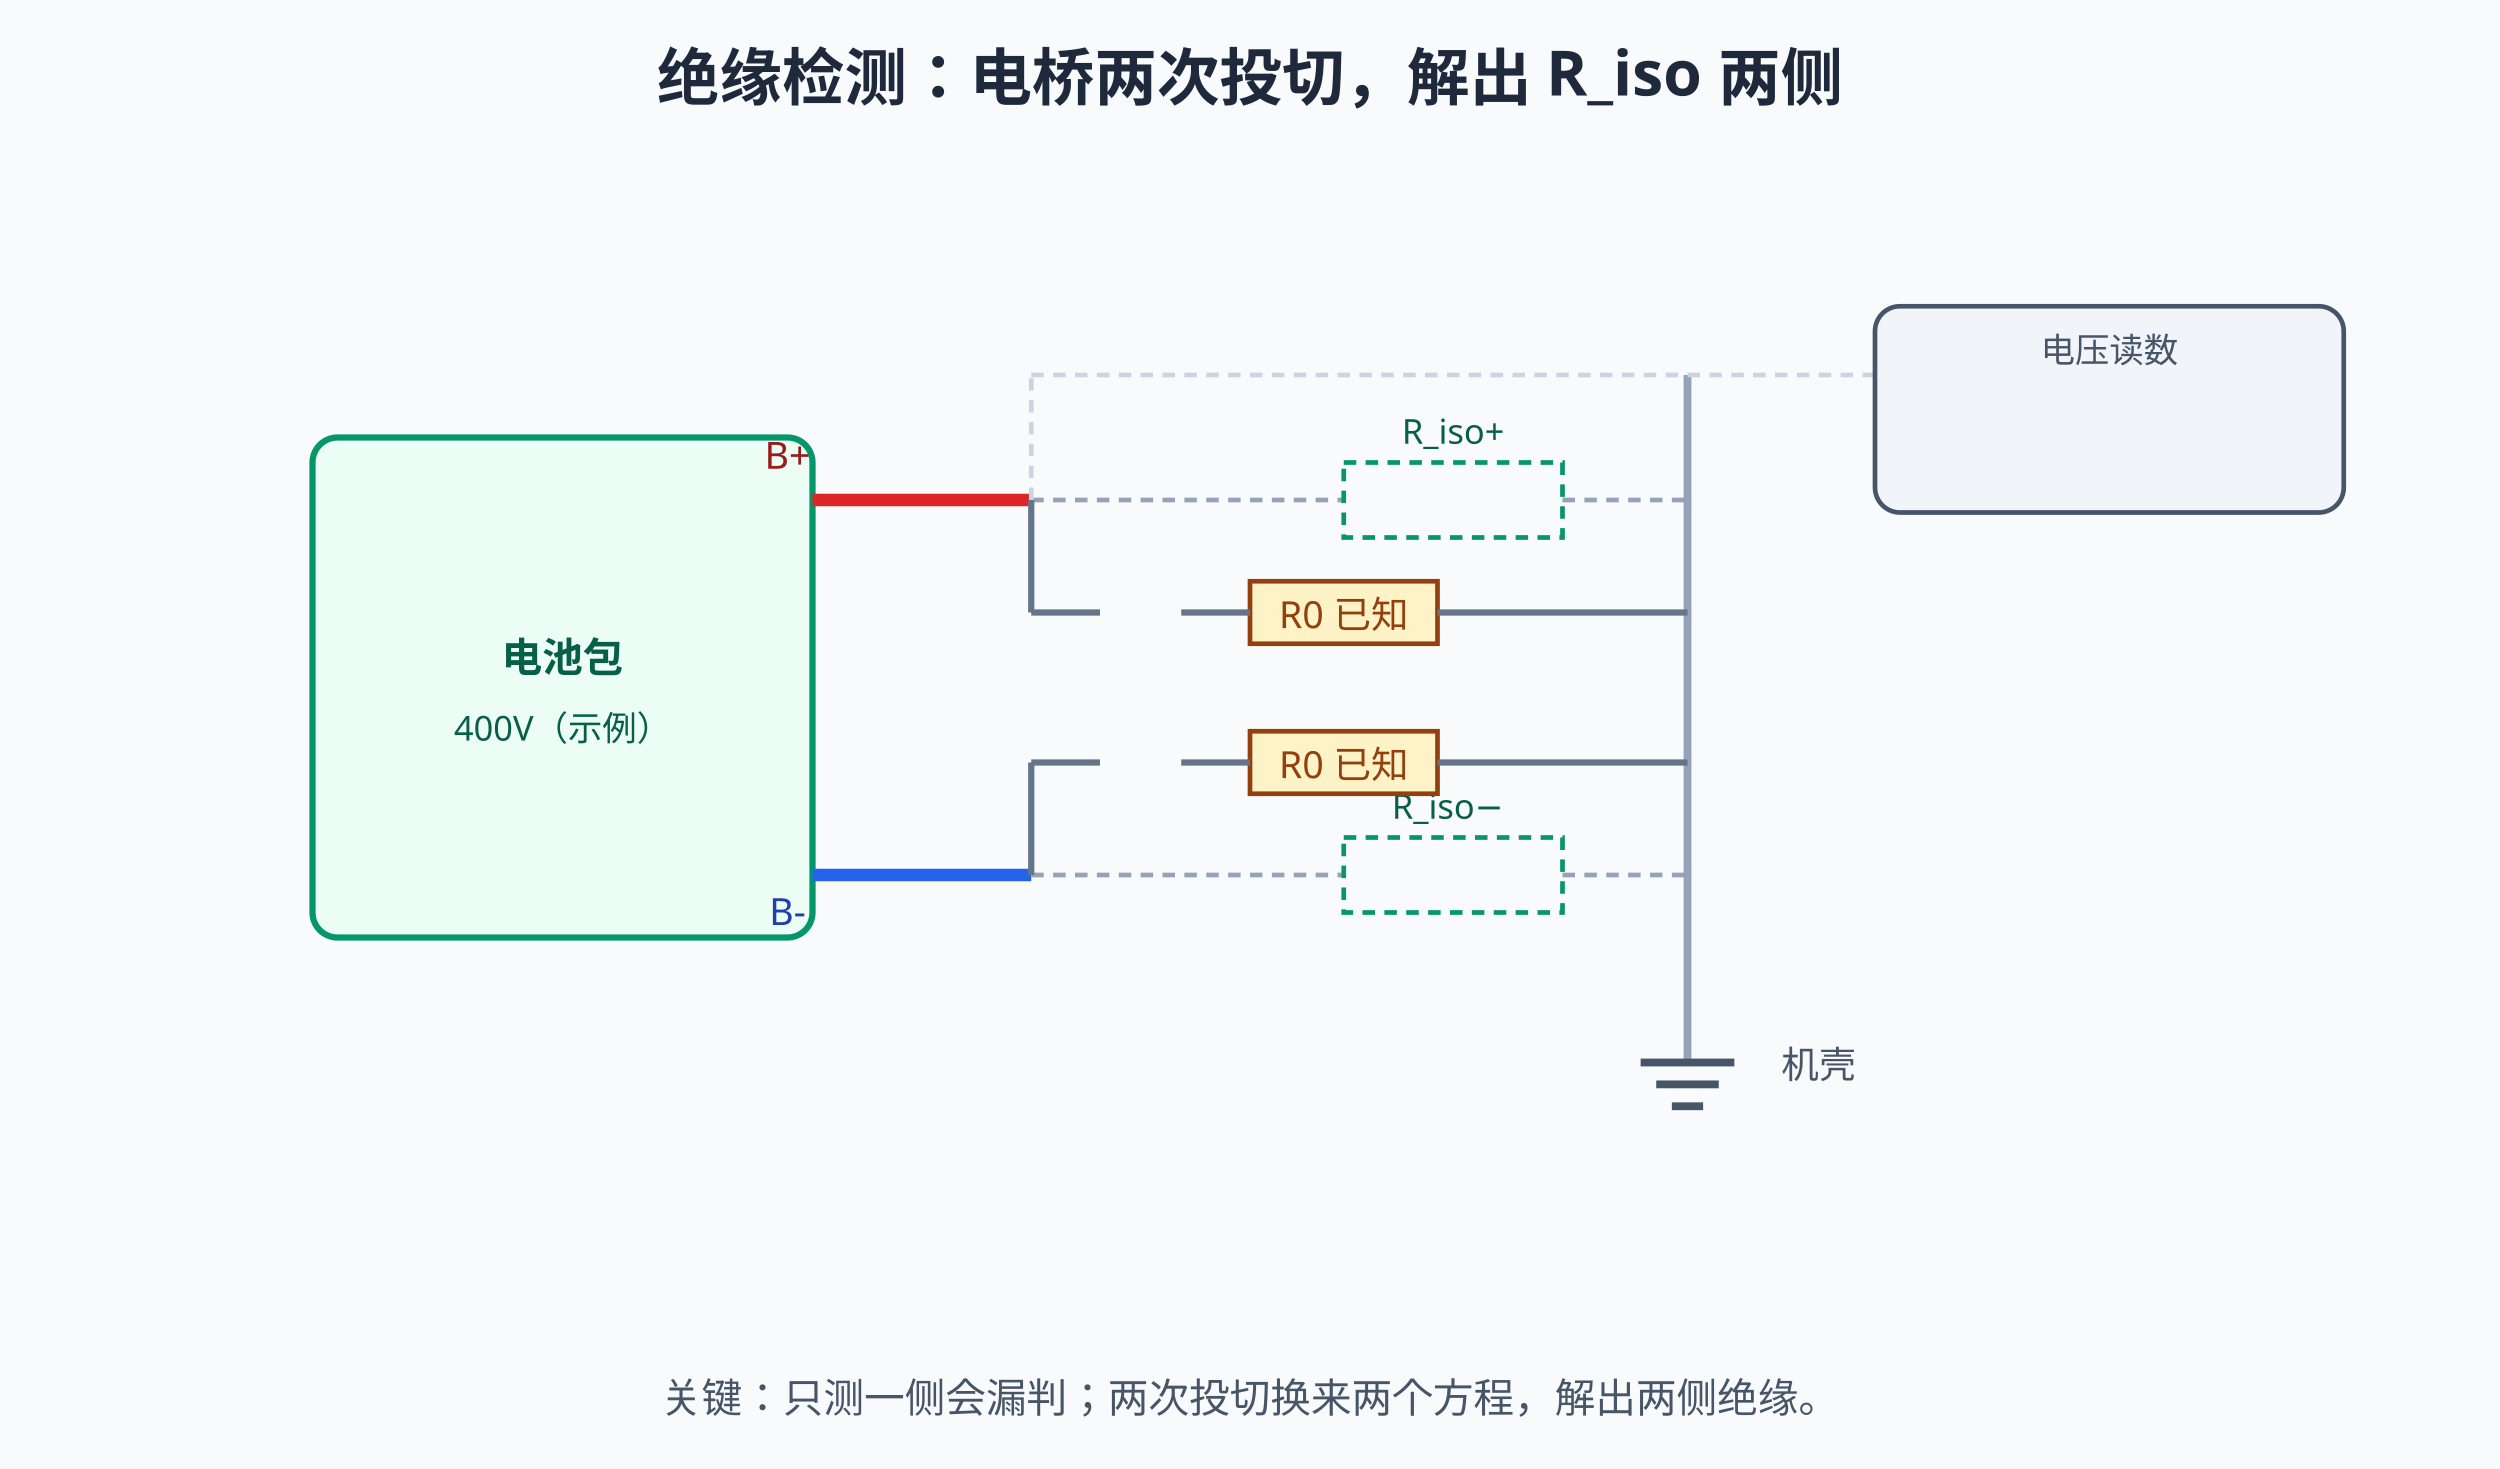
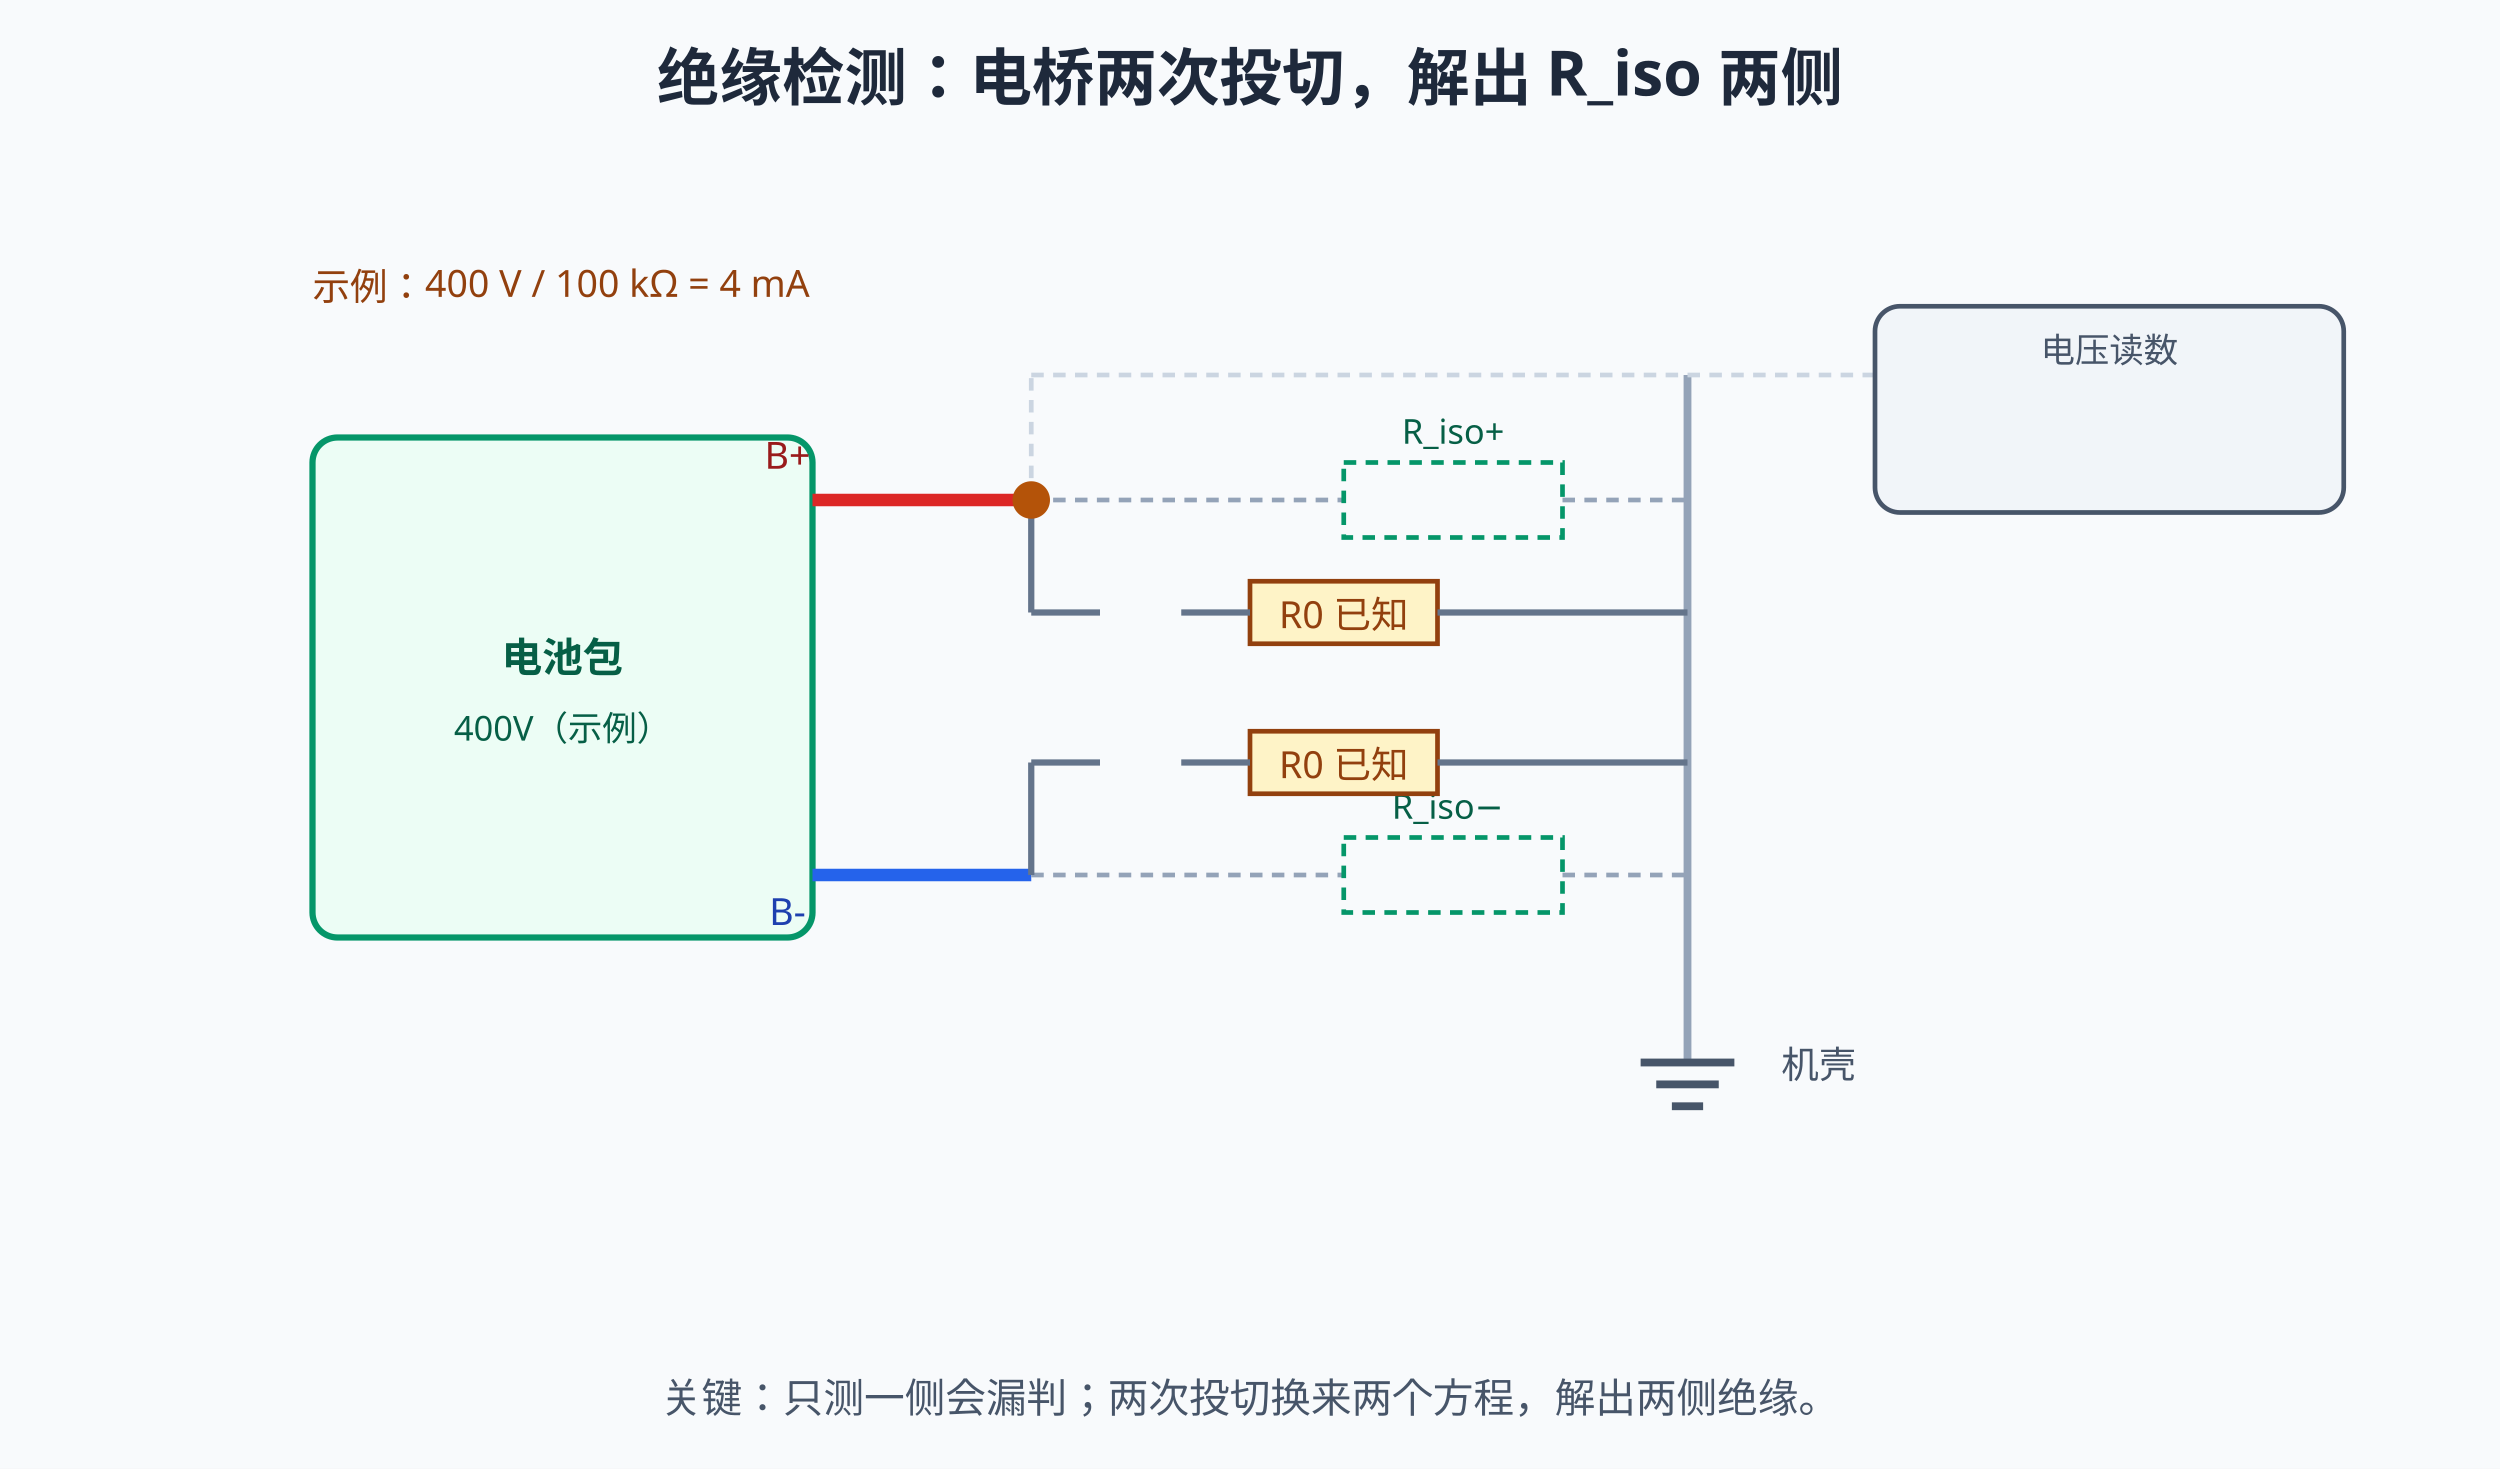
<svg xmlns="http://www.w3.org/2000/svg" width="800" height="470" viewBox="0 0 800 470">
  <rect width="800" height="470" fill="#f8fafc" />
  <style>
  text{font-family:"Segoe UI","Microsoft YaHei",sans-serif;}
  /* 深色模式：GitHub 深色主题下对调底色与文字色，只覆盖配色，不动几何与动画。
     stroke="#fff" 保持白色——那是彩色徽标上的勾选，不在覆盖范围内。 */
  /* 动画文字双副本：SMIL 动画覆盖 CSS 重映射，R_iso− 的变色文字按浅/深色各放一份，按模式显隐 */
  .dk{display:none}
  @media (prefers-color-scheme: dark){
  .lt{display:none}
  .dk{display:inline}
  rect[fill="#f8fafc"]{fill:#0f172a}
  rect[fill="#fff"]{fill:#1e293b}
  [fill="#f1f5f9"]{fill:#1e293b}
  [stroke="#f1f5f9"]{stroke:#1e293b}
  [fill="#e2e8f0"]{fill:#334155}
  [stroke="#e2e8f0"]{stroke:#334155}
  [fill="#cbd5e1"]{fill:#475569}
  [stroke="#cbd5e1"]{stroke:#475569}
  [fill="#64748b"]{fill:#94a3b8}
  [stroke="#64748b"]{stroke:#94a3b8}
  [fill="#475569"]{fill:#cbd5e1}
  [stroke="#475569"]{stroke:#cbd5e1}
  [fill="#334155"]{fill:#e2e8f0}
  [stroke="#334155"]{stroke:#e2e8f0}
  [fill="#1e293b"]{fill:#f1f5f9}
  [stroke="#1e293b"]{stroke:#f1f5f9}
  [fill="#dbeafe"]{fill:#1e3a8a}
  [stroke="#dbeafe"]{stroke:#1e3a8a}
  [fill="#eff6ff"]{fill:#172554}
  [stroke="#eff6ff"]{stroke:#172554}
  [fill="#bfdbfe"]{fill:#1e40af}
  [stroke="#bfdbfe"]{stroke:#1e40af}
  [fill="#1d4ed8"]{fill:#60a5fa}
  [stroke="#1d4ed8"]{stroke:#60a5fa}
  [fill="#1e40af"]{fill:#93c5fd}
  [stroke="#1e40af"]{stroke:#93c5fd}
  [fill="#2563eb"]{fill:#60a5fa}
  [stroke="#2563eb"]{stroke:#60a5fa}
  [fill="#3b82f6"]{fill:#60a5fa}
  [stroke="#3b82f6"]{stroke:#60a5fa}
  [fill="#ecfdf5"]{fill:#022c22}
  [stroke="#ecfdf5"]{stroke:#022c22}
  [fill="#a7f3d0"]{fill:#065f46}
  [stroke="#a7f3d0"]{stroke:#065f46}
  [fill="#86efac"]{fill:#166534}
  [stroke="#86efac"]{stroke:#166534}
  [fill="#065f46"]{fill:#6ee7b7}
  [stroke="#065f46"]{stroke:#6ee7b7}
  [fill="#059669"]{fill:#34d399}
  [stroke="#059669"]{stroke:#34d399}
  [fill="#fef2f2"]{fill:#450a0a}
  [stroke="#fef2f2"]{stroke:#450a0a}
  [fill="#fecaca"]{fill:#7f1d1d}
  [stroke="#fecaca"]{stroke:#7f1d1d}
  [fill="#fca5a5"]{fill:#b91c1c}
  [stroke="#fca5a5"]{stroke:#b91c1c}
  [fill="#991b1b"]{fill:#fca5a5}
  [stroke="#991b1b"]{stroke:#fca5a5}
  [fill="#dc2626"]{fill:#f87171}
  [stroke="#dc2626"]{stroke:#f87171}
  [fill="#fffbeb"]{fill:#451a03}
  [stroke="#fffbeb"]{stroke:#451a03}
  [fill="#fef3c7"]{fill:#78350f}
  [stroke="#fef3c7"]{stroke:#78350f}
  [fill="#92400e"]{fill:#fcd34d}
  [stroke="#92400e"]{stroke:#fcd34d}
  [fill="#b45309"]{fill:#fbbf24}
  [stroke="#b45309"]{stroke:#fbbf24}
  }
</style>
  <text x="400" y="32" text-anchor="middle" font-size="20" font-weight="bold" fill="#1e293b">绝缘检测：电桥两次投切，解出 R_iso 两侧</text>
  <rect x="100" y="140" width="160" height="160" rx="8" fill="#ecfdf5" stroke="#059669" stroke-width="2" />
  <text x="180" y="215" text-anchor="middle" font-size="13" font-weight="bold" fill="#065f46">电池包</text>
  <text x="180" y="237" text-anchor="middle" font-size="11" fill="#065f46">400V（示例）</text>
  <line x1="260" y1="160" x2="330" y2="160" stroke="#dc2626" stroke-width="4" />
  <line x1="260" y1="280" x2="330" y2="280" stroke="#2563eb" stroke-width="4" />
  <text x="252" y="150" text-anchor="middle" font-size="12" fill="#991b1b">B+</text>
  <text x="252" y="296" text-anchor="middle" font-size="12" fill="#1e40af">B-</text>
  <line x1="540" y1="120" x2="540" y2="340" stroke="#94a3b8" stroke-width="2.5" />
  <line x1="525" y1="340" x2="555" y2="340" stroke="#475569" stroke-width="2.5" />
  <line x1="530" y1="347" x2="550" y2="347" stroke="#475569" stroke-width="2.5" />
  <line x1="535" y1="354" x2="545" y2="354" stroke="#475569" stroke-width="2.5" />
  <text x="570" y="345" text-anchor="start" font-size="12" fill="#475569">机壳</text>
  <line x1="330" y1="160" x2="430" y2="160" stroke="#94a3b8" stroke-width="1.5" stroke-dasharray="4 3" />
  <rect x="430" y="148" width="70" height="24" fill="none" stroke="#059669" stroke-width="1.5" stroke-dasharray="4 3" />
  <line x1="500" y1="160" x2="540" y2="160" stroke="#94a3b8" stroke-width="1.5" stroke-dasharray="4 3" />
  <text x="465" y="142" text-anchor="middle" font-size="11" fill="#065f46">R_iso+</text>
  <line x1="330" y1="280" x2="430" y2="280" stroke="#94a3b8" stroke-width="1.5" stroke-dasharray="4 3" />
  <rect x="430" y="268" width="70" height="24" fill="none" stroke="#059669" stroke-width="1.5" stroke-dasharray="4 3">
    <animate attributeName="stroke" values="#34d399;#34d399;#f87171;#f87171" keyTimes="0;0.2;0.24;1" dur="12s" repeatCount="indefinite" />
  </rect>
  <line x1="500" y1="280" x2="540" y2="280" stroke="#94a3b8" stroke-width="1.5" stroke-dasharray="4 3" />
  <g class="lt">
    <text x="465" y="262" text-anchor="middle" font-size="11" fill="#065f46">R_iso−
      <animate attributeName="fill" values="#065f46;#065f46;#dc2626;#dc2626" keyTimes="0;0.2;0.24;1" dur="12s" repeatCount="indefinite" />
    </text>
  </g>
  <g class="dk">
    <text x="465" y="262" text-anchor="middle" font-size="11" fill="#6ee7b7">R_iso−
      <animate attributeName="fill" values="#6ee7b7;#6ee7b7;#f87171;#f87171" keyTimes="0;0.2;0.24;1" dur="12s" repeatCount="indefinite" />
    </text>
  </g>
  <text x="400" y="110" text-anchor="middle" font-size="12" fill="#065f46" opacity="0">正常：两侧都是兆欧级，漏电流 ≈ 0
    <animate attributeName="opacity" values="0;1;1;0;0" keyTimes="0;0.03;0.17;0.21;1" dur="12s" repeatCount="indefinite" />
  </text>
  <text x="410" y="320" text-anchor="end" font-size="11" fill="#dc2626" opacity="0">受潮/破皮：R_iso− 掉到 100kΩ（示例）
    <animate attributeName="opacity" values="0;0;1;1;0;0" keyTimes="0;0.22;0.26;0.62;0.66;1" dur="12s" repeatCount="indefinite" />
  </text>
  <text x="410" y="338" text-anchor="end" font-size="11" fill="#991b1b" opacity="0">单侧下降 → 整包对地电位偏移，只测一侧会漏判
    <animate attributeName="opacity" values="0;0;1;1;0;0" keyTimes="0;0.26;0.3;0.62;0.66;1" dur="12s" repeatCount="indefinite" />
  </text>
  <line x1="330" y1="160" x2="330" y2="196" stroke="#64748b" stroke-width="2" />
  <rect x="400" y="186" width="60" height="20" fill="#fef3c7" stroke="#92400e" stroke-width="1.5" />
  <text x="430" y="201" text-anchor="middle" font-size="12" fill="#92400e">R0 已知</text>
  <line x1="460" y1="196" x2="540" y2="196" stroke="#64748b" stroke-width="2" />
  <line x1="330" y1="196" x2="352" y2="196" stroke="#64748b" stroke-width="2" />
  <line x1="378" y1="196" x2="400" y2="196" stroke="#64748b" stroke-width="2" />
  <line x1="352" y1="196" x2="378" y2="196" stroke="#059669" stroke-width="2.5" opacity="0">
    <animate attributeName="opacity" values="0;0;1;1;0;0" keyTimes="0;0.44;0.47;0.62;0.65;1" dur="12s" repeatCount="indefinite" />
  </line>
  <line x1="352" y1="196" x2="376" y2="186" stroke="#dc2626" stroke-width="2.5" opacity="0">
    <animate attributeName="opacity" values="0;0;1;1;0;0;1;1" keyTimes="0;0.4;0.42;0.44;0.47;0.62;0.65;1" dur="12s" repeatCount="indefinite" />
  </line>
  <text x="352" y="178" text-anchor="middle" font-size="12" fill="#475569" opacity="0">S1
    <animate attributeName="opacity" values="0;0;1;1;0;0" keyTimes="0;0.4;0.43;0.62;0.66;1" dur="12s" repeatCount="indefinite" />
  </text>
  <line x1="330" y1="280" x2="330" y2="244" stroke="#64748b" stroke-width="2" />
  <rect x="400" y="234" width="60" height="20" fill="#fef3c7" stroke="#92400e" stroke-width="1.5" />
  <text x="430" y="249" text-anchor="middle" font-size="12" fill="#92400e">R0 已知</text>
  <line x1="460" y1="244" x2="540" y2="244" stroke="#64748b" stroke-width="2" />
  <line x1="330" y1="244" x2="352" y2="244" stroke="#64748b" stroke-width="2" />
  <line x1="378" y1="244" x2="400" y2="244" stroke="#64748b" stroke-width="2" />
  <line x1="352" y1="244" x2="378" y2="244" stroke="#059669" stroke-width="2.5" opacity="0">
    <animate attributeName="opacity" values="0;0;1;1;0;0" keyTimes="0;0.67;0.7;0.82;0.85;1" dur="12s" repeatCount="indefinite" />
  </line>
  <line x1="352" y1="244" x2="376" y2="234" stroke="#dc2626" stroke-width="2.5" opacity="0">
    <animate attributeName="opacity" values="0;0;1;1;0;0;1;1" keyTimes="0;0.63;0.65;0.67;0.7;0.82;0.85;1" dur="12s" repeatCount="indefinite" />
  </line>
  <text x="352" y="228" text-anchor="middle" font-size="12" fill="#475569" opacity="0">S2
    <animate attributeName="opacity" values="0;0;1;1;0;0" keyTimes="0;0.63;0.66;0.82;0.86;1" dur="12s" repeatCount="indefinite" />
  </text>
  <line x1="330" y1="160" x2="330" y2="120" stroke="#cbd5e1" stroke-width="1.5" stroke-dasharray="4 3" />
  <line x1="330" y1="120" x2="600" y2="120" stroke="#cbd5e1" stroke-width="1.5" stroke-dasharray="4 3" />
  <rect x="600" y="98" width="150" height="66" rx="8" fill="#f1f5f9" stroke="#475569" stroke-width="1.5" />
  <text x="675" y="116" text-anchor="middle" font-size="11" fill="#475569">电压读数</text>
  <text x="675" y="136" text-anchor="middle" font-size="12" font-weight="bold" fill="#2563eb" opacity="0">U1 = 218V（示例）
    <animate attributeName="opacity" values="0;0;1;1;0;0" keyTimes="0;0.46;0.5;0.66;0.7;1" dur="12s" repeatCount="indefinite" />
  </text>
  <text x="675" y="154" text-anchor="middle" font-size="12" font-weight="bold" fill="#1d4ed8" opacity="0">U2 = 174V（示例）
    <animate attributeName="opacity" values="0;0;1;1" keyTimes="0;0.7;0.74;1" dur="12s" repeatCount="indefinite" />
  </text>
  <rect x="200" y="362" width="400" height="30" rx="6" fill="#eff6ff" stroke="#2563eb" stroke-width="1.5" opacity="0">
    <animate attributeName="opacity" values="0;0;1;1;0;0" keyTimes="0;0.72;0.76;0.84;0.87;1" dur="12s" repeatCount="indefinite" />
  </rect>
  <text x="400" y="381" text-anchor="middle" font-size="12" fill="#1e40af" opacity="0">U1、U2 两组方程联立 → 解出 R_iso+ 与 R_iso−
    <animate attributeName="opacity" values="0;0;1;1;0;0" keyTimes="0;0.72;0.76;0.84;0.87;1" dur="12s" repeatCount="indefinite" />
  </text>
  <rect x="200" y="400" width="400" height="30" rx="6" fill="#fffbeb" stroke="#f59e0b" stroke-width="1.5" opacity="0">
    <animate attributeName="opacity" values="0;0;1;1" keyTimes="0;0.86;0.9;1" dur="12s" repeatCount="indefinite" />
  </rect>
  <text x="400" y="419" text-anchor="middle" font-size="11" fill="#92400e" opacity="0">低于标准门限（Ω/V 量级，示例）→ 报警并限制上高压
    <animate attributeName="opacity" values="0;0;1;1" keyTimes="0;0.86;0.9;1" dur="12s" repeatCount="indefinite" />
  </text>
+   <circle r="6" fill="#b45309" cx="330" cy="160">
+     <animate attributeName="cx" values="330;465;540;330;330" keyTimes="0;0.2;0.4;0.7;1" dur="12s" repeatCount="indefinite" />
+     <animate attributeName="cy" values="160;160;160;280;280" keyTimes="0;0.2;0.4;0.7;1" dur="12s" repeatCount="indefinite" />
+   </circle>
+   <text x="100" y="96" font-size="12" fill="#92400e">示例：400 V / 100 kΩ = 4 mA</text>
  <text x="400" y="452" text-anchor="middle" font-size="13" fill="#475569">关键：只测一侧会漏判；两次投切换来两个方程，解出两侧绝缘。</text>
</svg>
